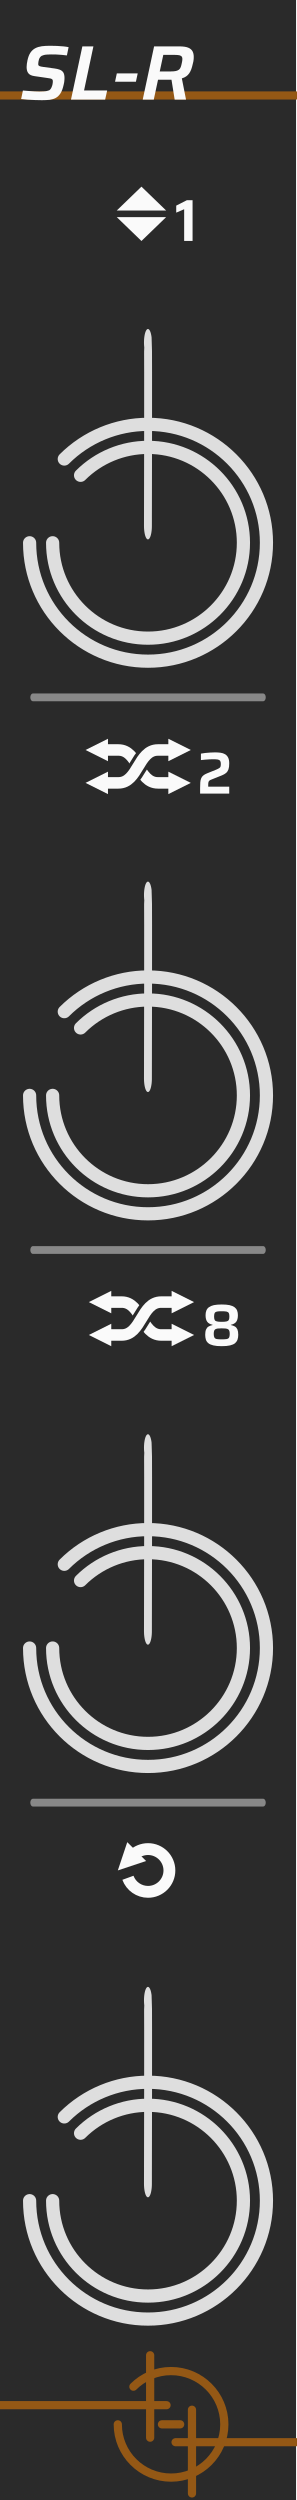
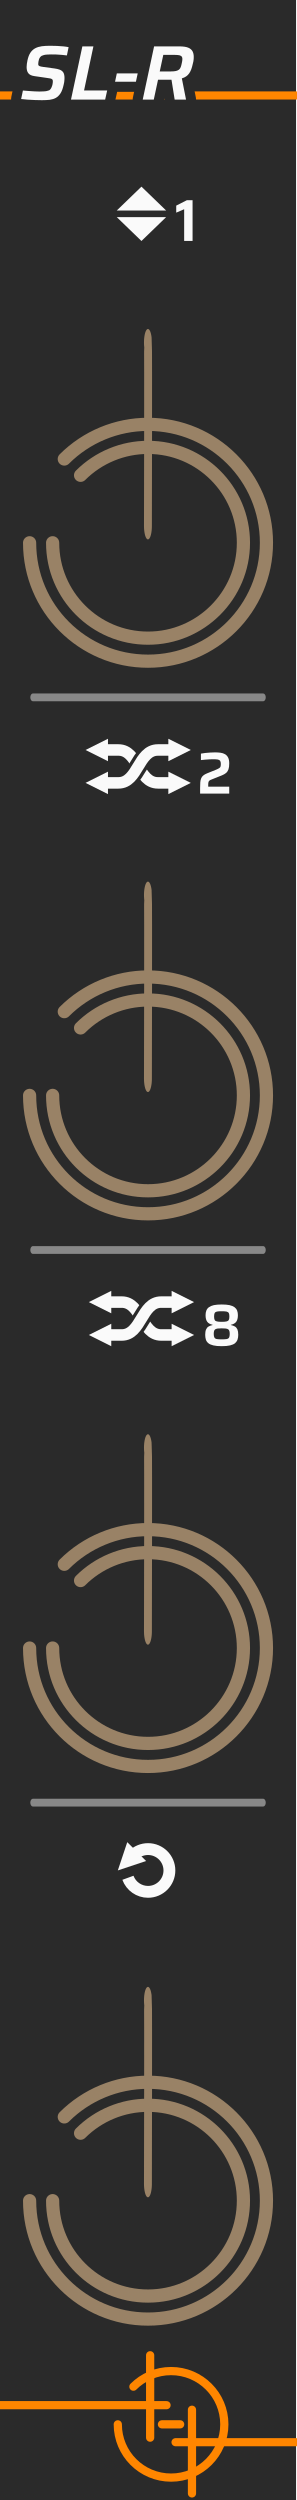
<svg xmlns="http://www.w3.org/2000/svg" width="100%" height="100%" viewBox="0 0 45 380" version="1.1" xml:space="preserve" style="fill-rule:evenodd;clip-rule:evenodd;stroke-linecap:round;stroke-linejoin:round;stroke-miterlimit:1.5;">
  <g id="background" transform="matrix(0.3,0,0,1,0,0)">
    <rect x="0" y="0" width="150" height="380" style="fill:rgb(42,42,42);" />
  </g>
  <g id="not-things-lines" transform="matrix(0.00411803,0,0,0.00411803,-22.2673,355.894)">
    <g transform="matrix(0.978109,0,0,0.959074,7233.25,-101.159)">
-       <path d="M4760,3985L9305.27,3985" style="fill:none;stroke:rgb(148,88,21);stroke-width:313.37px;" />
+       <path d="M4760,3985L9305.27,3985" style="fill:none;stroke:rgb(255,134,0);stroke-width:313.37px;" />
    </g>
    <g transform="matrix(0.970692,0,0,0.959074,7272.62,-101.159)">
-       <path d="M4410,2560L-1921.67,2560" style="fill:none;stroke:rgb(148,88,21);stroke-width:314.58px;" />
+       <path d="M4410,2560L-1921.67,2560" style="fill:none;stroke:rgb(255,134,0);stroke-width:314.58px;" />
    </g>
    <g transform="matrix(0.96045,0,0,0.96045,7473.62,-1632.04)">
-       <path d="M5226.34,4325L5226.34,7541.25" style="fill:none;stroke:rgb(148,88,21);stroke-width:316.04px;" />
+       <path d="M5226.34,4325L5226.34,7541.25" style="fill:none;stroke:rgb(255,134,0);stroke-width:316.04px;" />
    </g>
    <g transform="matrix(0.959074,0,0,0.960269,7146.63,-1632.54)">
-       <path d="M3964.79,5400L3964.79,2232.68" style="fill:none;stroke:rgb(148,88,21);stroke-width:316.3px;" />
+       <path d="M3964.79,5400L3964.79,2232.68" style="fill:none;stroke:rgb(255,134,0);stroke-width:316.3px;" />
    </g>
    <g transform="matrix(0.959074,0,0,0.959074,7323.91,-101.095)">
-       <path d="M4235,3297L4935,3297" style="fill:none;stroke:rgb(148,88,21);stroke-width:316.5px;" />
+       <path d="M4235,3297L4935,3297" style="fill:none;stroke:rgb(255,134,0);stroke-width:316.5px;" />
    </g>
    <g transform="matrix(0.950864,0,0,0.950864,7164.38,-150.825)">
-       <path d="M3330.5,1915.9C3704.78,1541.63 4221.7,1310 4792.3,1310C5933.49,1310 6860,2236.51 6860,3377.7C6860,4518.9 5933.49,5445.4 4792.3,5445.4C3651.1,5445.4 2724.6,4518.9 2724.6,3377.7" style="fill:none;stroke:rgb(148,88,21);stroke-width:319.23px;" />
+       <path d="M3330.5,1915.9C3704.78,1541.63 4221.7,1310 4792.3,1310C5933.49,1310 6860,2236.51 6860,3377.7C6860,4518.9 5933.49,5445.4 4792.3,5445.4C3651.1,5445.4 2724.6,4518.9 2724.6,3377.7" style="fill:none;stroke:rgb(255,134,0);stroke-width:319.23px;" />
    </g>
  </g>
  <g transform="matrix(0.661619,0,0,1,-26.1432,12.5429)">
    <path d="M47.071,261.457L99.972,261.457" style="fill:none;stroke:rgb(136,136,136);stroke-width:1.18px;" />
  </g>
  <g transform="matrix(0.661619,0,0,1,-26.1432,-71.4571)">
    <path d="M47.071,261.457L99.972,261.457" style="fill:none;stroke:rgb(136,136,136);stroke-width:1.18px;" />
  </g>
  <g transform="matrix(0.661619,0,0,1,-26.1432,-155.457)">
    <path d="M47.071,261.457L99.972,261.457" style="fill:none;stroke:rgb(136,136,136);stroke-width:1.18px;" />
  </g>
  <g id="controls-background" transform="matrix(1,0,0,1,-4,50.0003)">
    <g id="input">
      <g id="controls-background1">
        <g id="in-6" transform="matrix(1.26087,0,0,1.26087,-6.91304,-17.4785)">
-           <path d="M15,239.5C15,245.851 20.149,251 26.5,251C32.847,251 38,245.847 38,239.5C38,233.153 32.847,228 26.5,228C23.45,228 20.525,229.212 18.368,231.368C20.525,229.212 23.45,228 26.5,228C32.847,228 38,233.153 38,239.5C38,245.847 32.847,251 26.5,251C20.149,251 15,245.851 15,239.5Z" style="fill:none;stroke:rgb(222,222,222);stroke-width:1.59px;stroke-linecap:butt;stroke-miterlimit:2;" />
+           <path d="M15,239.5C15,245.851 20.149,251 26.5,251C32.847,251 38,245.847 38,239.5C38,233.153 32.847,228 26.5,228C23.45,228 20.525,229.212 18.368,231.368C20.525,229.212 23.45,228 26.5,228C32.847,228 38,233.153 38,239.5C38,245.847 32.847,251 26.5,251C20.149,251 15,245.851 15,239.5Z" style="fill:none;stroke:rgb(153,130,102);stroke-width:1.59px;stroke-linecap:butt;stroke-miterlimit:2;" />
        </g>
        <g id="in-61" transform="matrix(1.56522,0,0,1.56522,-14.9783,-90.3698)">
-           <path d="M15,239.5C15,245.851 20.149,251 26.5,251C32.847,251 38,245.847 38,239.5C38,233.153 32.847,228 26.5,228C23.45,228 20.525,229.212 18.368,231.368C20.525,229.212 23.45,228 26.5,228C32.847,228 38,233.153 38,239.5C38,245.847 32.847,251 26.5,251C20.149,251 15,245.851 15,239.5Z" style="fill:none;stroke:rgb(222,222,222);stroke-width:1.28px;stroke-linecap:butt;stroke-miterlimit:2;" />
+           <path d="M15,239.5C15,245.851 20.149,251 26.5,251C32.847,251 38,245.847 38,239.5C38,233.153 32.847,228 26.5,228C23.45,228 20.525,229.212 18.368,231.368C20.525,229.212 23.45,228 26.5,228C32.847,228 38,233.153 38,239.5C38,245.847 32.847,251 26.5,251C20.149,251 15,245.851 15,239.5Z" style="fill:none;stroke:rgb(153,130,102);stroke-width:1.28px;stroke-linecap:butt;stroke-miterlimit:2;" />
        </g>
        <g id="in-62" transform="matrix(1.26087,0,0,1.26087,-6.91304,-101.479)">
-           <path d="M15,239.5C15,245.851 20.149,251 26.5,251C32.847,251 38,245.847 38,239.5C38,233.153 32.847,228 26.5,228C23.45,228 20.525,229.212 18.368,231.368C20.525,229.212 23.45,228 26.5,228C32.847,228 38,233.153 38,239.5C38,245.847 32.847,251 26.5,251C20.149,251 15,245.851 15,239.5Z" style="fill:none;stroke:rgb(222,222,222);stroke-width:1.59px;stroke-linecap:butt;stroke-miterlimit:2;" />
+           <path d="M15,239.5C15,245.851 20.149,251 26.5,251C32.847,251 38,245.847 38,239.5C38,233.153 32.847,228 26.5,228C23.45,228 20.525,229.212 18.368,231.368C20.525,229.212 23.45,228 26.5,228C32.847,228 38,233.153 38,239.5C38,245.847 32.847,251 26.5,251C20.149,251 15,245.851 15,239.5Z" style="fill:none;stroke:rgb(153,130,102);stroke-width:1.59px;stroke-linecap:butt;stroke-miterlimit:2;" />
        </g>
        <g id="in-63" transform="matrix(1.56522,0,0,1.56522,-14.9783,-174.37)">
-           <path d="M15,239.5C15,245.851 20.149,251 26.5,251C32.847,251 38,245.847 38,239.5C38,233.153 32.847,228 26.5,228C23.45,228 20.525,229.212 18.368,231.368C20.525,229.212 23.45,228 26.5,228C32.847,228 38,233.153 38,239.5C38,245.847 32.847,251 26.5,251C20.149,251 15,245.851 15,239.5Z" style="fill:none;stroke:rgb(222,222,222);stroke-width:1.28px;stroke-linecap:butt;stroke-miterlimit:2;" />
+           <path d="M15,239.5C15,245.851 20.149,251 26.5,251C32.847,251 38,245.847 38,239.5C38,233.153 32.847,228 26.5,228C23.45,228 20.525,229.212 18.368,231.368C20.525,229.212 23.45,228 26.5,228C32.847,228 38,233.153 38,239.5C38,245.847 32.847,251 26.5,251C20.149,251 15,245.851 15,239.5Z" style="fill:none;stroke:rgb(153,130,102);stroke-width:1.28px;stroke-linecap:butt;stroke-miterlimit:2;" />
        </g>
        <g id="in-64" transform="matrix(1.26087,0,0,1.26087,-6.91304,-185.479)">
-           <path d="M15,239.5C15,245.851 20.149,251 26.5,251C32.847,251 38,245.847 38,239.5C38,233.153 32.847,228 26.5,228C23.45,228 20.525,229.212 18.368,231.368C20.525,229.212 23.45,228 26.5,228C32.847,228 38,233.153 38,239.5C38,245.847 32.847,251 26.5,251C20.149,251 15,245.851 15,239.5Z" style="fill:none;stroke:rgb(222,222,222);stroke-width:1.59px;stroke-linecap:butt;stroke-miterlimit:2;" />
+           <path d="M15,239.5C15,245.851 20.149,251 26.5,251C32.847,251 38,245.847 38,239.5C38,233.153 32.847,228 26.5,228C23.45,228 20.525,229.212 18.368,231.368C20.525,229.212 23.45,228 26.5,228C32.847,228 38,233.153 38,239.5C38,245.847 32.847,251 26.5,251C20.149,251 15,245.851 15,239.5Z" style="fill:none;stroke:rgb(153,130,102);stroke-width:1.59px;stroke-linecap:butt;stroke-miterlimit:2;" />
        </g>
        <g id="in-65" transform="matrix(1.56522,0,0,1.56522,-14.9783,-258.37)">
-           <path d="M15,239.5C15,245.851 20.149,251 26.5,251C32.847,251 38,245.847 38,239.5C38,233.153 32.847,228 26.5,228C23.45,228 20.525,229.212 18.368,231.368C20.525,229.212 23.45,228 26.5,228C32.847,228 38,233.153 38,239.5C38,245.847 32.847,251 26.5,251C20.149,251 15,245.851 15,239.5Z" style="fill:none;stroke:rgb(222,222,222);stroke-width:1.28px;stroke-linecap:butt;stroke-miterlimit:2;" />
+           <path d="M15,239.5C15,245.851 20.149,251 26.5,251C32.847,251 38,245.847 38,239.5C38,233.153 32.847,228 26.5,228C23.45,228 20.525,229.212 18.368,231.368C20.525,229.212 23.45,228 26.5,228C32.847,228 38,233.153 38,239.5C38,245.847 32.847,251 26.5,251C20.149,251 15,245.851 15,239.5Z" style="fill:none;stroke:rgb(153,130,102);stroke-width:1.28px;stroke-linecap:butt;stroke-miterlimit:2;" />
        </g>
        <g id="in-66" transform="matrix(1.26087,0,0,1.26087,-6.91304,-269.479)">
-           <path d="M15,239.5C15,245.851 20.149,251 26.5,251C32.847,251 38,245.847 38,239.5C38,233.153 32.847,228 26.5,228C23.45,228 20.525,229.212 18.368,231.368C20.525,229.212 23.45,228 26.5,228C32.847,228 38,233.153 38,239.5C38,245.847 32.847,251 26.5,251C20.149,251 15,245.851 15,239.5Z" style="fill:none;stroke:rgb(222,222,222);stroke-width:1.59px;stroke-linecap:butt;stroke-miterlimit:2;" />
+           <path d="M15,239.5C15,245.851 20.149,251 26.5,251C32.847,251 38,245.847 38,239.5C38,233.153 32.847,228 26.5,228C23.45,228 20.525,229.212 18.368,231.368C20.525,229.212 23.45,228 26.5,228C32.847,228 38,233.153 38,239.5C38,245.847 32.847,251 26.5,251C20.149,251 15,245.851 15,239.5Z" style="fill:none;stroke:rgb(153,130,102);stroke-width:1.59px;stroke-linecap:butt;stroke-miterlimit:2;" />
        </g>
        <g id="in-67" transform="matrix(1.56522,0,0,1.56522,-14.9783,-342.37)">
-           <path d="M15,239.5C15,245.851 20.149,251 26.5,251C32.847,251 38,245.847 38,239.5C38,233.153 32.847,228 26.5,228C23.45,228 20.525,229.212 18.368,231.368C20.525,229.212 23.45,228 26.5,228C32.847,228 38,233.153 38,239.5C38,245.847 32.847,251 26.5,251C20.149,251 15,245.851 15,239.5Z" style="fill:none;stroke:rgb(222,222,222);stroke-width:1.28px;stroke-linecap:butt;stroke-miterlimit:2;" />
+           <path d="M15,239.5C15,245.851 20.149,251 26.5,251C32.847,251 38,245.847 38,239.5C38,233.153 32.847,228 26.5,228C23.45,228 20.525,229.212 18.368,231.368C20.525,229.212 23.45,228 26.5,228C32.847,228 38,233.153 38,239.5C38,245.847 32.847,251 26.5,251C20.149,251 15,245.851 15,239.5Z" style="fill:none;stroke:rgb(153,130,102);stroke-width:1.28px;stroke-linecap:butt;stroke-miterlimit:2;" />
        </g>
        <g transform="matrix(2.78968,0,0,9.5072,-182.74,-734.699)">
-           <path d="M75,104C75.023,104.056 75,106.934 75,106.934" style="fill:none;stroke:rgb(222,222,222);stroke-width:0.43px;" />
+           <path d="M75,104C75.023,104.056 75,106.934 75,106.934" style="fill:none;stroke:rgb(153,130,102);stroke-width:0.43px;" />
        </g>
        <g transform="matrix(2.78968,0,0,9.5072,-182.74,-818.699)">
-           <path d="M75,104C75.023,104.056 75,106.934 75,106.934" style="fill:none;stroke:rgb(222,222,222);stroke-width:0.43px;" />
+           <path d="M75,104C75.023,104.056 75,106.934 75,106.934" style="fill:none;stroke:rgb(153,130,102);stroke-width:0.43px;" />
        </g>
        <g transform="matrix(2.78968,0,0,9.5072,-182.74,-902.699)">
-           <path d="M75,104C75.023,104.056 75,106.934 75,106.934" style="fill:none;stroke:rgb(222,222,222);stroke-width:0.43px;" />
+           <path d="M75,104C75.023,104.056 75,106.934 75,106.934" style="fill:none;stroke:rgb(153,130,102);stroke-width:0.43px;" />
        </g>
        <g transform="matrix(2.78968,0,0,9.5072,-182.74,-986.699)">
-           <path d="M75,104C75.023,104.056 75,106.934 75,106.934" style="fill:none;stroke:rgb(222,222,222);stroke-width:0.43px;" />
+           <path d="M75,104C75.023,104.056 75,106.934 75,106.934" style="fill:none;stroke:rgb(153,130,102);stroke-width:0.43px;" />
        </g>
      </g>
    </g>
  </g>
  <g id="icons" transform="matrix(1,0,0,1,0,-64.371)">
    <g id="reset" transform="matrix(-0.562992,0,0,0.562992,34.5365,254.514)">
      <g transform="matrix(-1.77622,0,0,1.77622,61.3445,-337.736)">
        <path d="M19.343,280.008L17.911,284.304L22.207,282.872L19.343,280.008Z" style="fill:rgb(250,250,250);" />
        <path d="M20.202,282.013C20.811,281.403 21.638,281.061 22.5,281.061C24.294,281.061 25.75,282.517 25.75,284.311C25.75,286.105 24.294,287.561 22.5,287.561C21.134,287.561 19.913,286.706 19.446,285.423C19.913,286.706 21.134,287.561 22.5,287.561C24.294,287.561 25.75,286.105 25.75,284.311C25.75,282.517 24.294,281.061 22.5,281.061C21.638,281.061 20.811,281.403 20.202,282.013Z" style="fill:none;stroke:rgb(250,250,250);stroke-width:1.8px;stroke-linejoin:miter;stroke-miterlimit:1.75;" />
      </g>
    </g>
    <g id="shuffle-8" transform="matrix(1,0,0,1,1.15262,216.344)">
      <g transform="matrix(1,0,0,1,33.5731,52.5729)">
        <g transform="matrix(9,0,0,9,-4.092,0)">
          <path d="M0.341,0.008C0.283,0.008 0.236,0.004 0.199,-0.005C0.162,-0.014 0.134,-0.026 0.114,-0.043C0.094,-0.06 0.08,-0.08 0.073,-0.104C0.066,-0.127 0.062,-0.154 0.062,-0.184C0.062,-0.223 0.067,-0.253 0.077,-0.275C0.086,-0.296 0.1,-0.313 0.119,-0.324C0.138,-0.335 0.16,-0.343 0.187,-0.349L0.187,-0.353C0.146,-0.362 0.116,-0.378 0.097,-0.403C0.078,-0.428 0.068,-0.465 0.068,-0.515C0.068,-0.544 0.072,-0.57 0.081,-0.593C0.09,-0.616 0.104,-0.635 0.125,-0.65C0.145,-0.665 0.173,-0.677 0.208,-0.685C0.243,-0.692 0.288,-0.696 0.341,-0.696C0.394,-0.696 0.438,-0.692 0.473,-0.685C0.508,-0.677 0.536,-0.665 0.557,-0.65C0.577,-0.635 0.592,-0.616 0.601,-0.593C0.61,-0.57 0.614,-0.544 0.614,-0.515C0.614,-0.465 0.604,-0.428 0.585,-0.403C0.566,-0.378 0.536,-0.362 0.495,-0.353L0.495,-0.349C0.522,-0.343 0.545,-0.335 0.564,-0.324C0.582,-0.313 0.596,-0.296 0.606,-0.275C0.615,-0.253 0.62,-0.223 0.62,-0.184C0.62,-0.154 0.616,-0.127 0.608,-0.104C0.6,-0.08 0.586,-0.06 0.567,-0.043C0.547,-0.026 0.519,-0.014 0.482,-0.005C0.445,0.004 0.398,0.008 0.341,0.008ZM0.341,-0.107C0.376,-0.107 0.404,-0.109 0.424,-0.112C0.443,-0.115 0.457,-0.124 0.465,-0.137C0.472,-0.15 0.476,-0.17 0.476,-0.197C0.476,-0.218 0.474,-0.235 0.47,-0.248C0.466,-0.261 0.459,-0.27 0.45,-0.277C0.44,-0.283 0.426,-0.287 0.409,-0.29C0.391,-0.292 0.368,-0.293 0.341,-0.293C0.313,-0.293 0.29,-0.292 0.273,-0.29C0.256,-0.287 0.242,-0.283 0.232,-0.277C0.222,-0.27 0.215,-0.261 0.212,-0.248C0.208,-0.235 0.206,-0.218 0.206,-0.197C0.206,-0.17 0.21,-0.15 0.218,-0.137C0.225,-0.124 0.239,-0.115 0.259,-0.112C0.278,-0.109 0.306,-0.107 0.341,-0.107ZM0.341,-0.403C0.377,-0.403 0.404,-0.405 0.423,-0.41C0.441,-0.414 0.453,-0.422 0.46,-0.435C0.467,-0.448 0.47,-0.467 0.47,-0.492C0.47,-0.518 0.467,-0.537 0.461,-0.55C0.454,-0.563 0.442,-0.571 0.424,-0.576C0.405,-0.58 0.378,-0.582 0.341,-0.582C0.304,-0.582 0.277,-0.58 0.258,-0.576C0.239,-0.571 0.227,-0.563 0.221,-0.55C0.215,-0.537 0.212,-0.518 0.212,-0.492C0.212,-0.467 0.215,-0.448 0.222,-0.435C0.228,-0.422 0.24,-0.414 0.259,-0.41C0.278,-0.405 0.305,-0.403 0.341,-0.403Z" style="fill:rgb(250,250,250);fill-rule:nonzero;" />
        </g>
      </g>
      <g transform="matrix(0.815217,2.72806e-17,3.38919e-17,0.736034,6.90947,9.7871)">
        <g transform="matrix(1.22667,-4.54656e-17,-5.6484e-17,1.35863,-9.8895,-219.773)">
          <path d="M16.912,196.212L13.5,197.918L16.913,199.624L16.912,196.212Z" style="fill:rgb(250,250,250);" />
          <path d="M26.087,201.212L29.5,202.918L26.087,204.624L26.087,201.212Z" style="fill:rgb(250,250,250);" />
          <path d="M16.23,197.918L18.5,197.918C21.502,197.918 21.498,202.918 24.5,202.918L26.77,202.918" style="fill:none;stroke:rgb(250,250,250);stroke-width:1.75px;" />
        </g>
      </g>
      <g transform="matrix(0.815217,2.72806e-17,-3.38919e-17,-0.736034,6.90947,87.1028)">
        <g transform="matrix(1.22667,4.54656e-17,-5.6484e-17,-1.35863,-9.8895,324.816)">
          <path d="M18.863,200.237L13.5,202.918L18.862,205.599L18.863,200.237Z" style="fill:rgb(42,42,42);" />
          <path d="M24.137,195.237L29.5,197.918L24.137,200.599L24.137,195.237Z" style="fill:rgb(42,42,42);" />
          <path d="M17.79,202.918L18.5,202.918C21.502,202.918 21.498,197.918 24.5,197.918L25.21,197.918" style="fill:none;stroke:rgb(42,42,42);stroke-width:2.75px;" />
        </g>
      </g>
      <g transform="matrix(0.815217,2.72806e-17,-3.38919e-17,-0.736034,6.90947,87.1028)">
        <g transform="matrix(1.22667,4.54656e-17,-5.6484e-17,-1.35863,-9.8895,324.816)">
          <path d="M16.913,201.212L13.5,202.918L16.912,204.624L16.913,201.212Z" style="fill:rgb(250,250,250);" />
          <path d="M26.087,196.212L29.5,197.918L26.087,199.624L26.087,196.212Z" style="fill:rgb(250,250,250);" />
          <path d="M16.23,202.918L18.5,202.918C21.502,202.918 21.498,197.918 24.5,197.918L26.77,197.918" style="fill:none;stroke:rgb(250,250,250);stroke-width:1.75px;" />
        </g>
      </g>
    </g>
    <g id="shuffle-1" transform="matrix(1,0,0,1,1.08509,132.424)">
      <g transform="matrix(1,0,0,1,32.891,52.5729)">
        <g transform="matrix(9,0,0,9,-4.092,0)">
          <path d="M0.059,-0L0.059,-0.09C0.059,-0.129 0.06,-0.162 0.062,-0.189C0.064,-0.216 0.069,-0.238 0.077,-0.257C0.084,-0.276 0.096,-0.292 0.112,-0.305C0.127,-0.318 0.149,-0.331 0.177,-0.342L0.335,-0.406C0.356,-0.415 0.372,-0.424 0.383,-0.431C0.394,-0.438 0.401,-0.446 0.404,-0.457C0.407,-0.468 0.409,-0.482 0.409,-0.5C0.409,-0.524 0.405,-0.542 0.397,-0.554C0.388,-0.565 0.374,-0.573 0.354,-0.576C0.333,-0.579 0.304,-0.58 0.267,-0.58C0.252,-0.58 0.234,-0.579 0.212,-0.578C0.19,-0.577 0.167,-0.575 0.143,-0.573C0.119,-0.571 0.096,-0.569 0.073,-0.566L0.073,-0.675C0.094,-0.679 0.118,-0.683 0.145,-0.686C0.172,-0.689 0.201,-0.691 0.23,-0.693C0.259,-0.695 0.285,-0.696 0.31,-0.696C0.343,-0.696 0.375,-0.694 0.404,-0.69C0.433,-0.686 0.458,-0.678 0.48,-0.665C0.502,-0.652 0.519,-0.634 0.532,-0.609C0.545,-0.584 0.551,-0.551 0.551,-0.509C0.551,-0.468 0.547,-0.434 0.538,-0.409C0.529,-0.384 0.515,-0.363 0.497,-0.348C0.479,-0.333 0.457,-0.32 0.43,-0.309L0.25,-0.237C0.234,-0.231 0.222,-0.225 0.215,-0.218C0.207,-0.211 0.202,-0.202 0.2,-0.191C0.197,-0.18 0.196,-0.165 0.196,-0.146L0.196,-0.117L0.551,-0.117L0.551,-0L0.059,-0Z" style="fill:rgb(250,250,250);fill-rule:nonzero;" />
        </g>
      </g>
      <g transform="matrix(0.815217,2.72806e-17,3.38919e-17,0.736034,6.477,9.7871)">
        <g transform="matrix(1.22667,-4.54656e-17,-5.6484e-17,1.35863,-9.27616,-105.756)">
          <path d="M16.412,112.292L13,113.998L16.413,115.704L16.412,112.292Z" style="fill:rgb(250,250,250);" />
          <path d="M25.588,117.292L29,118.998L25.587,120.704L25.588,117.292Z" style="fill:rgb(250,250,250);" />
          <path d="M15.73,113.998L18,113.998C21.002,113.998 20.998,118.998 24,118.998L26.27,118.998" style="fill:none;stroke:rgb(250,250,250);stroke-width:1.75px;" />
        </g>
      </g>
      <g transform="matrix(0.815217,2.72806e-17,-3.38919e-17,-0.736034,6.477,87.1028)">
        <g transform="matrix(1.22667,4.54656e-17,-5.6484e-17,-1.35863,-9.27616,210.8)">
          <path d="M18.363,116.317L13,118.998L18.362,121.679L18.363,116.317Z" style="fill:rgb(42,42,42);" />
          <path d="M23.637,111.317L29,113.998L23.638,116.679L23.637,111.317Z" style="fill:rgb(42,42,42);" />
          <path d="M17.29,118.998L18,118.998C21.002,118.998 20.998,113.998 24,113.998L24.71,113.998" style="fill:none;stroke:rgb(42,42,42);stroke-width:2.75px;" />
        </g>
      </g>
      <g transform="matrix(0.815217,2.72806e-17,-3.38919e-17,-0.736034,6.477,87.1028)">
        <g transform="matrix(1.22667,4.54656e-17,-5.6484e-17,-1.35863,-9.27616,210.8)">
          <path d="M16.413,117.292L13,118.998L16.412,120.704L16.413,117.292Z" style="fill:rgb(250,250,250);" />
          <path d="M25.587,112.292L29,113.998L25.588,115.704L25.587,112.292Z" style="fill:rgb(250,250,250);" />
          <path d="M15.73,118.998L18,118.998C21.002,118.998 20.998,113.998 24,113.998L26.27,113.998" style="fill:none;stroke:rgb(250,250,250);stroke-width:1.75px;" />
        </g>
      </g>
    </g>
    <g id="move-1" transform="matrix(1,0,0,1,-3.13583,48.4241)">
      <g transform="matrix(1,0,0,1,33.7984,52.5729)">
        <g transform="matrix(9,0,0,9,-4.092,0)">
          <path d="M0.158,-0L0.158,-0.536L0.024,-0.478L0.024,-0.597L0.203,-0.688L0.3,-0.688L0.3,-0L0.158,-0Z" style="fill:rgb(250,250,250);fill-rule:nonzero;" />
        </g>
      </g>
      <g transform="matrix(0.576923,7.59107e-18,-7.53629e-18,-0.322326,-6.11079,139.575)">
        <path d="M46.794,281.157L59.794,281.157L53.294,269.907L46.794,281.157Z" style="fill:rgb(250,250,250);" />
      </g>
      <g transform="matrix(0.576923,-1.70799e-17,-1.13044e-17,0.322326,-6.11079,-42.6811)">
        <path d="M46.794,281.157L59.794,281.157L53.294,269.907L46.794,281.157Z" style="fill:rgb(250,250,250);" />
      </g>
    </g>
  </g>
  <g transform="matrix(0.00402788,0,0,0.0039495,7.51945,-1.22874)">
-     <path d="M-1866.85,3985L9305.27,3985" style="fill:none;stroke:rgb(148,88,21);stroke-width:313.37px;" />
+     <path d="M-1866.85,3985L9305.27,3985" style="fill:none;stroke:rgb(255,134,0);stroke-width:313.37px;" />
  </g>
  <g transform="matrix(1,0,0,1,-45.0861,4.90775)">
+     <g transform="matrix(11.75,0,0,11.75,47.9341,10.2272)">
+       <path d="M0.3,0.008C0.271,0.008 0.241,0.007 0.209,0.006C0.176,0.005 0.145,0.003 0.114,0.001C0.083,-0.002 0.056,-0.004 0.031,-0.007L0.054,-0.117C0.078,-0.115 0.103,-0.113 0.129,-0.111C0.155,-0.109 0.18,-0.107 0.205,-0.106C0.229,-0.105 0.25,-0.104 0.267,-0.104C0.289,-0.104 0.308,-0.105 0.324,-0.106C0.339,-0.107 0.353,-0.108 0.364,-0.111C0.375,-0.113 0.385,-0.116 0.394,-0.12C0.401,-0.124 0.407,-0.13 0.412,-0.137C0.417,-0.143 0.421,-0.151 0.425,-0.16C0.429,-0.169 0.432,-0.178 0.435,-0.188C0.437,-0.197 0.439,-0.207 0.44,-0.216C0.44,-0.225 0.441,-0.232 0.441,-0.238C0.441,-0.248 0.439,-0.256 0.434,-0.261C0.429,-0.266 0.421,-0.27 0.409,-0.273C0.397,-0.276 0.38,-0.278 0.358,-0.281L0.206,-0.303C0.166,-0.308 0.139,-0.321 0.124,-0.341C0.109,-0.36 0.102,-0.387 0.102,-0.421C0.102,-0.433 0.103,-0.447 0.105,-0.462C0.107,-0.476 0.11,-0.492 0.113,-0.508C0.122,-0.549 0.135,-0.583 0.152,-0.608C0.169,-0.632 0.189,-0.651 0.214,-0.664C0.238,-0.677 0.266,-0.685 0.299,-0.69C0.331,-0.694 0.367,-0.696 0.406,-0.696C0.435,-0.696 0.464,-0.695 0.494,-0.694C0.524,-0.693 0.552,-0.691 0.579,-0.688C0.606,-0.685 0.628,-0.682 0.645,-0.678L0.623,-0.571C0.604,-0.574 0.583,-0.576 0.56,-0.578C0.536,-0.58 0.512,-0.582 0.487,-0.583C0.462,-0.584 0.439,-0.584 0.417,-0.584C0.396,-0.584 0.379,-0.583 0.364,-0.582C0.349,-0.581 0.336,-0.579 0.325,-0.576C0.314,-0.573 0.305,-0.57 0.297,-0.566C0.289,-0.561 0.282,-0.555 0.276,-0.547C0.27,-0.539 0.265,-0.53 0.262,-0.52C0.259,-0.51 0.256,-0.5 0.255,-0.49C0.253,-0.48 0.252,-0.47 0.252,-0.46C0.252,-0.447 0.257,-0.438 0.267,-0.434C0.276,-0.429 0.293,-0.425 0.318,-0.422L0.465,-0.402C0.488,-0.399 0.51,-0.394 0.529,-0.387C0.548,-0.38 0.564,-0.369 0.575,-0.353C0.586,-0.337 0.592,-0.313 0.592,-0.28C0.592,-0.272 0.592,-0.264 0.591,-0.255C0.59,-0.245 0.589,-0.236 0.588,-0.225C0.586,-0.214 0.584,-0.203 0.581,-0.192C0.571,-0.145 0.558,-0.109 0.541,-0.082C0.524,-0.055 0.503,-0.035 0.48,-0.022C0.457,-0.009 0.43,-0.001 0.4,0.003C0.37,0.006 0.337,0.008 0.3,0.008Z" style="fill:none;fill-rule:nonzero;stroke:rgb(42,42,42);stroke-width:0.26px;stroke-linecap:butt;stroke-miterlimit:2;" />
+     </g>
+     <g transform="matrix(11.75,0,0,11.75,55.4776,10.2272)">
+       <path d="M0.034,-0L0.181,-0.688L0.324,-0.688L0.203,-0.118L0.502,-0.118L0.476,-0L0.034,-0Z" style="fill:none;fill-rule:nonzero;stroke:rgb(42,42,42);stroke-width:0.26px;stroke-linecap:butt;stroke-miterlimit:2;" />
+     </g>
+     <g transform="matrix(11.75,0,0,11.75,61.9401,10.2272)">
+       <path d="M0.054,-0.231L0.077,-0.339L0.347,-0.339L0.324,-0.231L0.054,-0.231Z" style="fill:none;fill-rule:nonzero;stroke:rgb(42,42,42);stroke-width:0.26px;stroke-linecap:butt;stroke-miterlimit:2;" />
+     </g>
+     <g transform="matrix(11.75,0,0,11.75,66.3816,10.2272)">
+       <path d="M0.034,-0L0.181,-0.688L0.505,-0.688C0.555,-0.688 0.594,-0.683 0.621,-0.672C0.648,-0.661 0.667,-0.645 0.678,-0.625C0.689,-0.604 0.694,-0.58 0.694,-0.551C0.694,-0.542 0.694,-0.533 0.693,-0.524C0.692,-0.514 0.69,-0.504 0.689,-0.493C0.687,-0.482 0.684,-0.471 0.681,-0.46C0.676,-0.435 0.669,-0.412 0.662,-0.392C0.654,-0.371 0.645,-0.354 0.635,-0.339C0.624,-0.324 0.611,-0.311 0.596,-0.3C0.581,-0.289 0.562,-0.281 0.54,-0.274L0.594,-0L0.447,-0L0.406,-0.257L0.232,-0.257L0.177,-0L0.034,-0ZM0.254,-0.364L0.399,-0.364C0.426,-0.364 0.448,-0.366 0.465,-0.37C0.481,-0.374 0.494,-0.38 0.504,-0.388C0.513,-0.396 0.521,-0.407 0.526,-0.421C0.531,-0.434 0.535,-0.451 0.539,-0.47C0.542,-0.481 0.544,-0.492 0.545,-0.501C0.546,-0.51 0.547,-0.519 0.547,-0.526C0.547,-0.538 0.544,-0.548 0.539,-0.556C0.533,-0.563 0.523,-0.569 0.509,-0.573C0.494,-0.576 0.474,-0.578 0.449,-0.578L0.3,-0.578L0.254,-0.364Z" style="fill:none;fill-rule:nonzero;stroke:rgb(42,42,42);stroke-width:0.26px;stroke-linecap:butt;stroke-miterlimit:2;" />
+     </g>
    <g transform="matrix(11.75,0,0,11.75,47.9341,10.2272)">
      <path d="M0.3,0.008C0.271,0.008 0.241,0.007 0.209,0.006C0.176,0.005 0.145,0.003 0.114,0.001C0.083,-0.002 0.056,-0.004 0.031,-0.007L0.054,-0.117C0.078,-0.115 0.103,-0.113 0.129,-0.111C0.155,-0.109 0.18,-0.107 0.205,-0.106C0.229,-0.105 0.25,-0.104 0.267,-0.104C0.289,-0.104 0.308,-0.105 0.324,-0.106C0.339,-0.107 0.353,-0.108 0.364,-0.111C0.375,-0.113 0.385,-0.116 0.394,-0.12C0.401,-0.124 0.407,-0.13 0.412,-0.137C0.417,-0.143 0.421,-0.151 0.425,-0.16C0.429,-0.169 0.432,-0.178 0.435,-0.188C0.437,-0.197 0.439,-0.207 0.44,-0.216C0.44,-0.225 0.441,-0.232 0.441,-0.238C0.441,-0.248 0.439,-0.256 0.434,-0.261C0.429,-0.266 0.421,-0.27 0.409,-0.273C0.397,-0.276 0.38,-0.278 0.358,-0.281L0.206,-0.303C0.166,-0.308 0.139,-0.321 0.124,-0.341C0.109,-0.36 0.102,-0.387 0.102,-0.421C0.102,-0.433 0.103,-0.447 0.105,-0.462C0.107,-0.476 0.11,-0.492 0.113,-0.508C0.122,-0.549 0.135,-0.583 0.152,-0.608C0.169,-0.632 0.189,-0.651 0.214,-0.664C0.238,-0.677 0.266,-0.685 0.299,-0.69C0.331,-0.694 0.367,-0.696 0.406,-0.696C0.435,-0.696 0.464,-0.695 0.494,-0.694C0.524,-0.693 0.552,-0.691 0.579,-0.688C0.606,-0.685 0.628,-0.682 0.645,-0.678L0.623,-0.571C0.604,-0.574 0.583,-0.576 0.56,-0.578C0.536,-0.58 0.512,-0.582 0.487,-0.583C0.462,-0.584 0.439,-0.584 0.417,-0.584C0.396,-0.584 0.379,-0.583 0.364,-0.582C0.349,-0.581 0.336,-0.579 0.325,-0.576C0.314,-0.573 0.305,-0.57 0.297,-0.566C0.289,-0.561 0.282,-0.555 0.276,-0.547C0.27,-0.539 0.265,-0.53 0.262,-0.52C0.259,-0.51 0.256,-0.5 0.255,-0.49C0.253,-0.48 0.252,-0.47 0.252,-0.46C0.252,-0.447 0.257,-0.438 0.267,-0.434C0.276,-0.429 0.293,-0.425 0.318,-0.422L0.465,-0.402C0.488,-0.399 0.51,-0.394 0.529,-0.387C0.548,-0.38 0.564,-0.369 0.575,-0.353C0.586,-0.337 0.592,-0.313 0.592,-0.28C0.592,-0.272 0.592,-0.264 0.591,-0.255C0.59,-0.245 0.589,-0.236 0.588,-0.225C0.586,-0.214 0.584,-0.203 0.581,-0.192C0.571,-0.145 0.558,-0.109 0.541,-0.082C0.524,-0.055 0.503,-0.035 0.48,-0.022C0.457,-0.009 0.43,-0.001 0.4,0.003C0.37,0.006 0.337,0.008 0.3,0.008Z" style="fill:rgb(250,250,250);fill-rule:nonzero;" />
    </g>
    <g transform="matrix(11.75,0,0,11.75,55.4776,10.2272)">
      <path d="M0.034,-0L0.181,-0.688L0.324,-0.688L0.203,-0.118L0.502,-0.118L0.476,-0L0.034,-0Z" style="fill:rgb(250,250,250);fill-rule:nonzero;" />
    </g>
    <g transform="matrix(11.75,0,0,11.75,61.9401,10.2272)">
      <path d="M0.054,-0.231L0.077,-0.339L0.347,-0.339L0.324,-0.231L0.054,-0.231Z" style="fill:rgb(250,250,250);fill-rule:nonzero;" />
    </g>
    <g transform="matrix(11.75,0,0,11.75,66.3816,10.2272)">
      <path d="M0.034,-0L0.181,-0.688L0.505,-0.688C0.555,-0.688 0.594,-0.683 0.621,-0.672C0.648,-0.661 0.667,-0.645 0.678,-0.625C0.689,-0.604 0.694,-0.58 0.694,-0.551C0.694,-0.542 0.694,-0.533 0.693,-0.524C0.692,-0.514 0.69,-0.504 0.689,-0.493C0.687,-0.482 0.684,-0.471 0.681,-0.46C0.676,-0.435 0.669,-0.412 0.662,-0.392C0.654,-0.371 0.645,-0.354 0.635,-0.339C0.624,-0.324 0.611,-0.311 0.596,-0.3C0.581,-0.289 0.562,-0.281 0.54,-0.274L0.594,-0L0.447,-0L0.406,-0.257L0.232,-0.257L0.177,-0L0.034,-0ZM0.254,-0.364L0.399,-0.364C0.426,-0.364 0.448,-0.366 0.465,-0.37C0.481,-0.374 0.494,-0.38 0.504,-0.388C0.513,-0.396 0.521,-0.407 0.526,-0.421C0.531,-0.434 0.535,-0.451 0.539,-0.47C0.542,-0.481 0.544,-0.492 0.545,-0.501C0.546,-0.51 0.547,-0.519 0.547,-0.526C0.547,-0.538 0.544,-0.548 0.539,-0.556C0.533,-0.563 0.523,-0.569 0.509,-0.573C0.494,-0.576 0.474,-0.578 0.449,-0.578L0.3,-0.578L0.254,-0.364Z" style="fill:rgb(250,250,250);fill-rule:nonzero;" />
    </g>
  </g>
  <g id="LED" transform="matrix(0.596842,0,0,1.70526,-3.02895,-7.71429)">
    <ellipse cx="72.094" cy="16.252" rx="3.351" ry="1.173" style="fill:rgb(42,42,42);" />
  </g>
  <g id="LED1" transform="matrix(0.596842,0,0,1.70526,-38.0289,-7.71429)">
    <ellipse cx="72.094" cy="16.252" rx="3.351" ry="1.173" style="fill:rgb(42,42,42);" />
  </g>
</svg>
